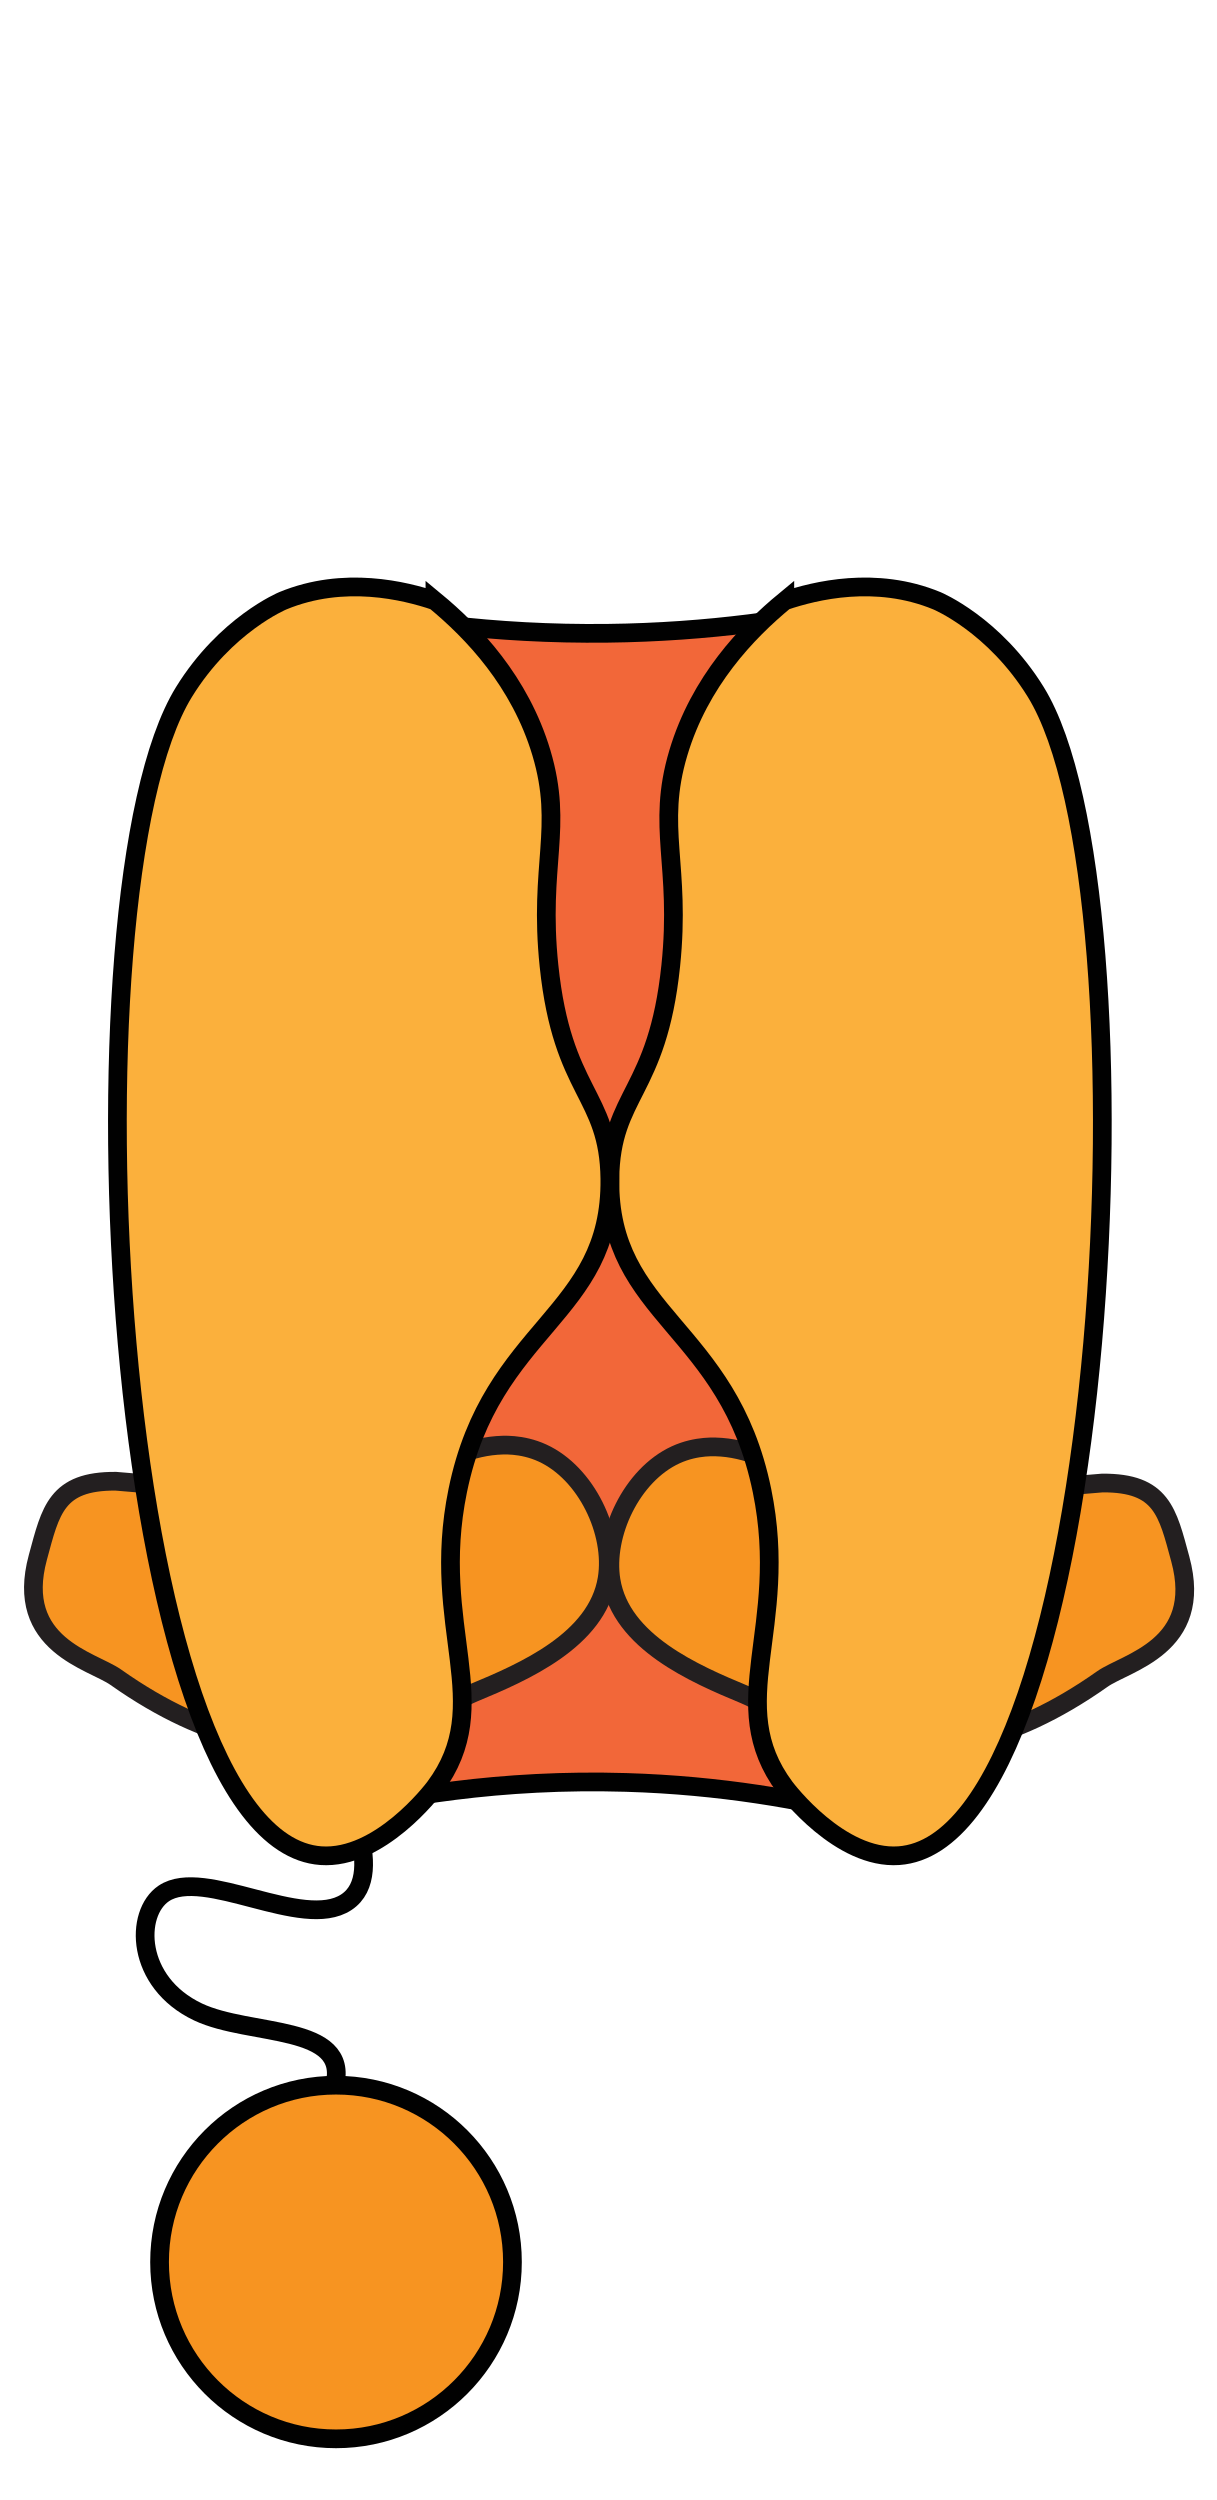
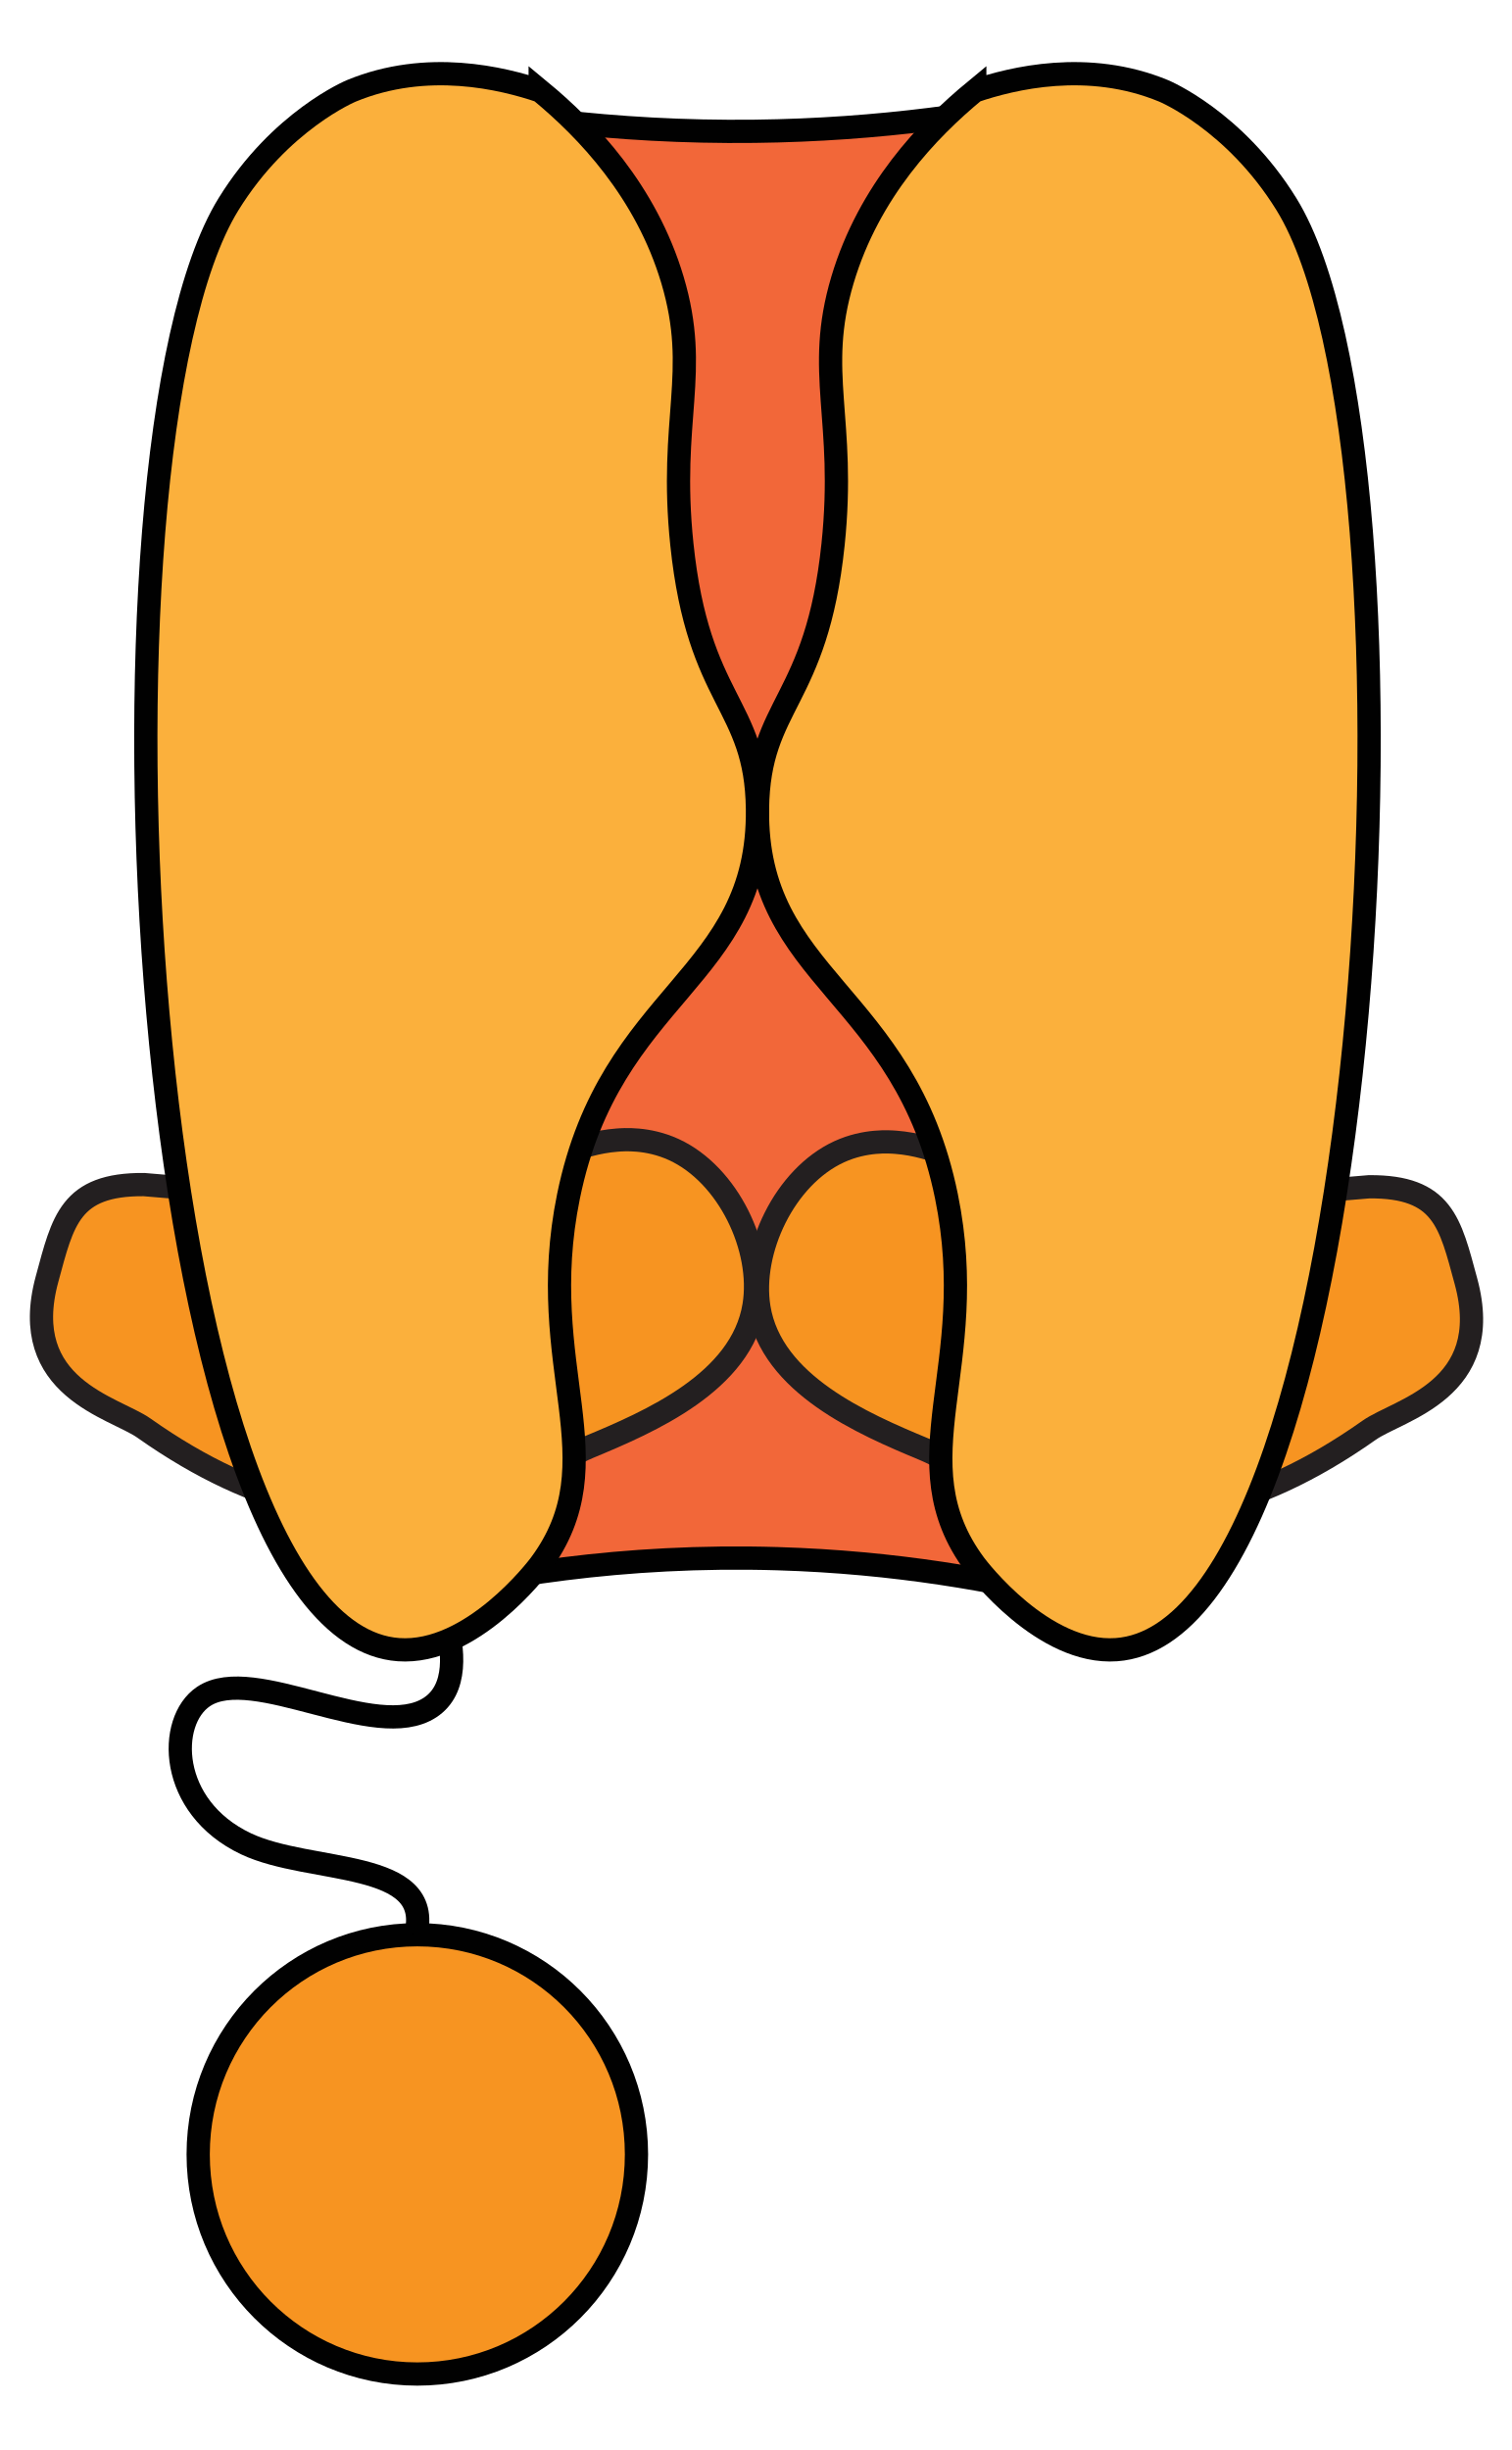
- <svg xmlns="http://www.w3.org/2000/svg" id="b" data-name="Layer 2" width="650" height="1335.69" viewBox="0 0 650 1335.69">
+ <svg xmlns="http://www.w3.org/2000/svg" id="b" data-name="Layer 2" width="650" height="1053.81" viewBox="0 0 650 1053.81">
  <defs>
    <style>
      .d {
        fill: #f26739;
      }

      .d, .e, .f, .g, .h {
        stroke-miterlimit: 10;
        stroke-width: 10px;
      }

      .d, .e, .f, .h {
        stroke: #010101;
      }

      .e, .i {
        fill: none;
      }

      .f {
        fill: #fbb03c;
      }

      .g {
        stroke: #231f20;
      }

      .g, .h {
        fill: #f79421;
      }
    </style>
  </defs>
  <g id="c" data-name="Layer 1">
    <g>
-       <rect class="i" width="650" height="1335.69" />
+       <rect class="i" width="650" height="1053.81" />
      <g>
-         <path class="h" d="M273.79,1208.54c0,52.18-42.21,94.47-94.27,94.47s-94.27-42.3-94.27-94.47,42.21-94.48,94.27-94.48,94.27,42.3,94.27,94.48Z" />
-         <path class="e" d="M178.85,1114.06c8.13-32.85-45.36-26.01-73.02-39.11-33.52-15.87-33.99-52.81-18.29-63.35,21.51-14.43,74.13,20.16,97.52,4.69,11.7-7.74,10.48-24.31,6.1-39.89" />
+         <path class="h" d="M273.79,926.66c0,52.18-42.21,94.47-94.27,94.47s-94.27-42.3-94.27-94.47,42.21-94.48,94.27-94.48,94.27,42.3,94.27,94.48Z" />
+         <path class="e" d="M178.85,832.18c8.13-32.85-45.36-26.01-73.02-39.11-33.52-15.87-33.99-52.81-18.29-63.35,21.51-14.43,74.13,20.16,97.52,4.69,11.7-7.74,10.48-24.31,6.1-39.89" />
        <g>
-           <path class="d" d="M463.02,970.31c-34.5-8.74-78.01-16.49-128.53-18-66.7-1.99-122.91,7.58-164.12,18V322.35c40.57,9,93.02,16.72,154.23,16,54.16-.63,101.03-7.71,138.42-16v647.96Z" />
-           <path class="g" d="M588.95,792.34c-153.93,13.93-169.57-16.56-203.56-19.13-2.67-.2-13.15-1.09-24.38,4.06-23.47,10.76-38.52,42.53-34.54,67.05,5.36,32.98,44.67,49.96,71.11,60.95,25.04,10.42,90.49,63.14,191.37-8.2,12.64-8.94,54.41-17.17,41.65-64.1-6.82-25.08-9.8-40.85-41.65-40.63Z" />
-           <path class="g" d="M61.89,791.39c153.93,13.93,169.57-16.56,203.56-19.13,2.67-.2,13.15-1.09,24.38,4.06,23.47,10.76,38.52,42.53,34.54,67.05-5.36,32.98-44.67,49.96-71.11,60.95-25.04,10.42-90.49,63.14-191.37-8.2-12.64-8.94-54.41-17.17-41.65-64.1,6.82-25.08,9.8-40.85,41.65-40.63Z" />
-           <path class="f" d="M419.31,320.98c16-5.38,48.54-13.54,81.27,0,0,0,30.54,12.64,52.82,48.76,65.84,106.73,39.54,613.61-73.14,621.7-31.43,2.26-59.79-35-60.95-36.57-33.3-44.83,2.91-84.66-12.19-158.47-18.02-88.04-82.18-93.16-81.27-166.6.57-45.65,25.39-45.47,32.51-113.78,5.64-54.14-7.93-73.57,4.06-113.78,11.4-38.19,36.77-64.65,56.89-81.27Z" />
-           <path class="f" d="M232.37,320.98c-16-5.38-48.54-13.54-81.27,0,0,0-30.54,12.64-52.82,48.76-65.84,106.73-39.54,613.61,73.14,621.7,31.43,2.26,59.79-35,60.95-36.57,33.3-44.83-2.91-84.66,12.19-158.47,18.02-88.04,82.18-93.16,81.27-166.6-.57-45.65-25.39-45.47-32.51-113.78-5.64-54.14,7.93-73.57-4.06-113.78-11.4-38.19-36.77-64.65-56.89-81.27Z" />
+           <path class="d" d="M463.02,688.43c-34.5-8.74-78.01-16.49-128.53-18-66.7-1.99-122.91,7.58-164.12,18V40.47c40.57,9,93.02,16.72,154.23,16,54.16-.63,101.03-7.71,138.42-16v647.96Z" />
+           <path class="g" d="M588.95,510.46c-153.93,13.93-169.57-16.56-203.56-19.13-2.67-.2-13.15-1.09-24.38,4.06-23.47,10.76-38.52,42.53-34.54,67.05,5.36,32.98,44.67,49.96,71.11,60.95,25.04,10.42,90.49,63.14,191.37-8.2,12.64-8.94,54.41-17.17,41.65-64.1-6.82-25.08-9.8-40.85-41.65-40.63Z" />
+           <path class="g" d="M61.89,509.52c153.93,13.93,169.57-16.56,203.56-19.13,2.67-.2,13.15-1.09,24.38,4.06,23.47,10.76,38.52,42.53,34.54,67.05-5.36,32.98-44.67,49.96-71.11,60.95-25.04,10.42-90.49,63.14-191.37-8.2-12.64-8.94-54.41-17.17-41.65-64.1,6.82-25.08,9.8-40.85,41.65-40.63Z" />
+           <path class="f" d="M419.31,39.1c16-5.38,48.54-13.54,81.27,0,0,0,30.54,12.64,52.82,48.76,65.84,106.73,39.54,613.61-73.14,621.7-31.43,2.26-59.79-35-60.95-36.57-33.3-44.83,2.91-84.66-12.19-158.47-18.02-88.04-82.18-93.16-81.27-166.6.57-45.65,25.39-45.47,32.51-113.78,5.64-54.14-7.93-73.57,4.06-113.78,11.4-38.19,36.77-64.65,56.89-81.27Z" />
+           <path class="f" d="M232.37,39.1c-16-5.38-48.54-13.54-81.27,0,0,0-30.54,12.64-52.82,48.76-65.84,106.73-39.54,613.61,73.14,621.7,31.43,2.26,59.79-35,60.95-36.57,33.3-44.83-2.91-84.66,12.19-158.47,18.02-88.04,82.18-93.16,81.27-166.6-.57-45.65-25.39-45.47-32.51-113.78-5.64-54.14,7.93-73.57-4.06-113.78-11.4-38.19-36.77-64.65-56.89-81.27Z" />
        </g>
      </g>
    </g>
  </g>
</svg>
